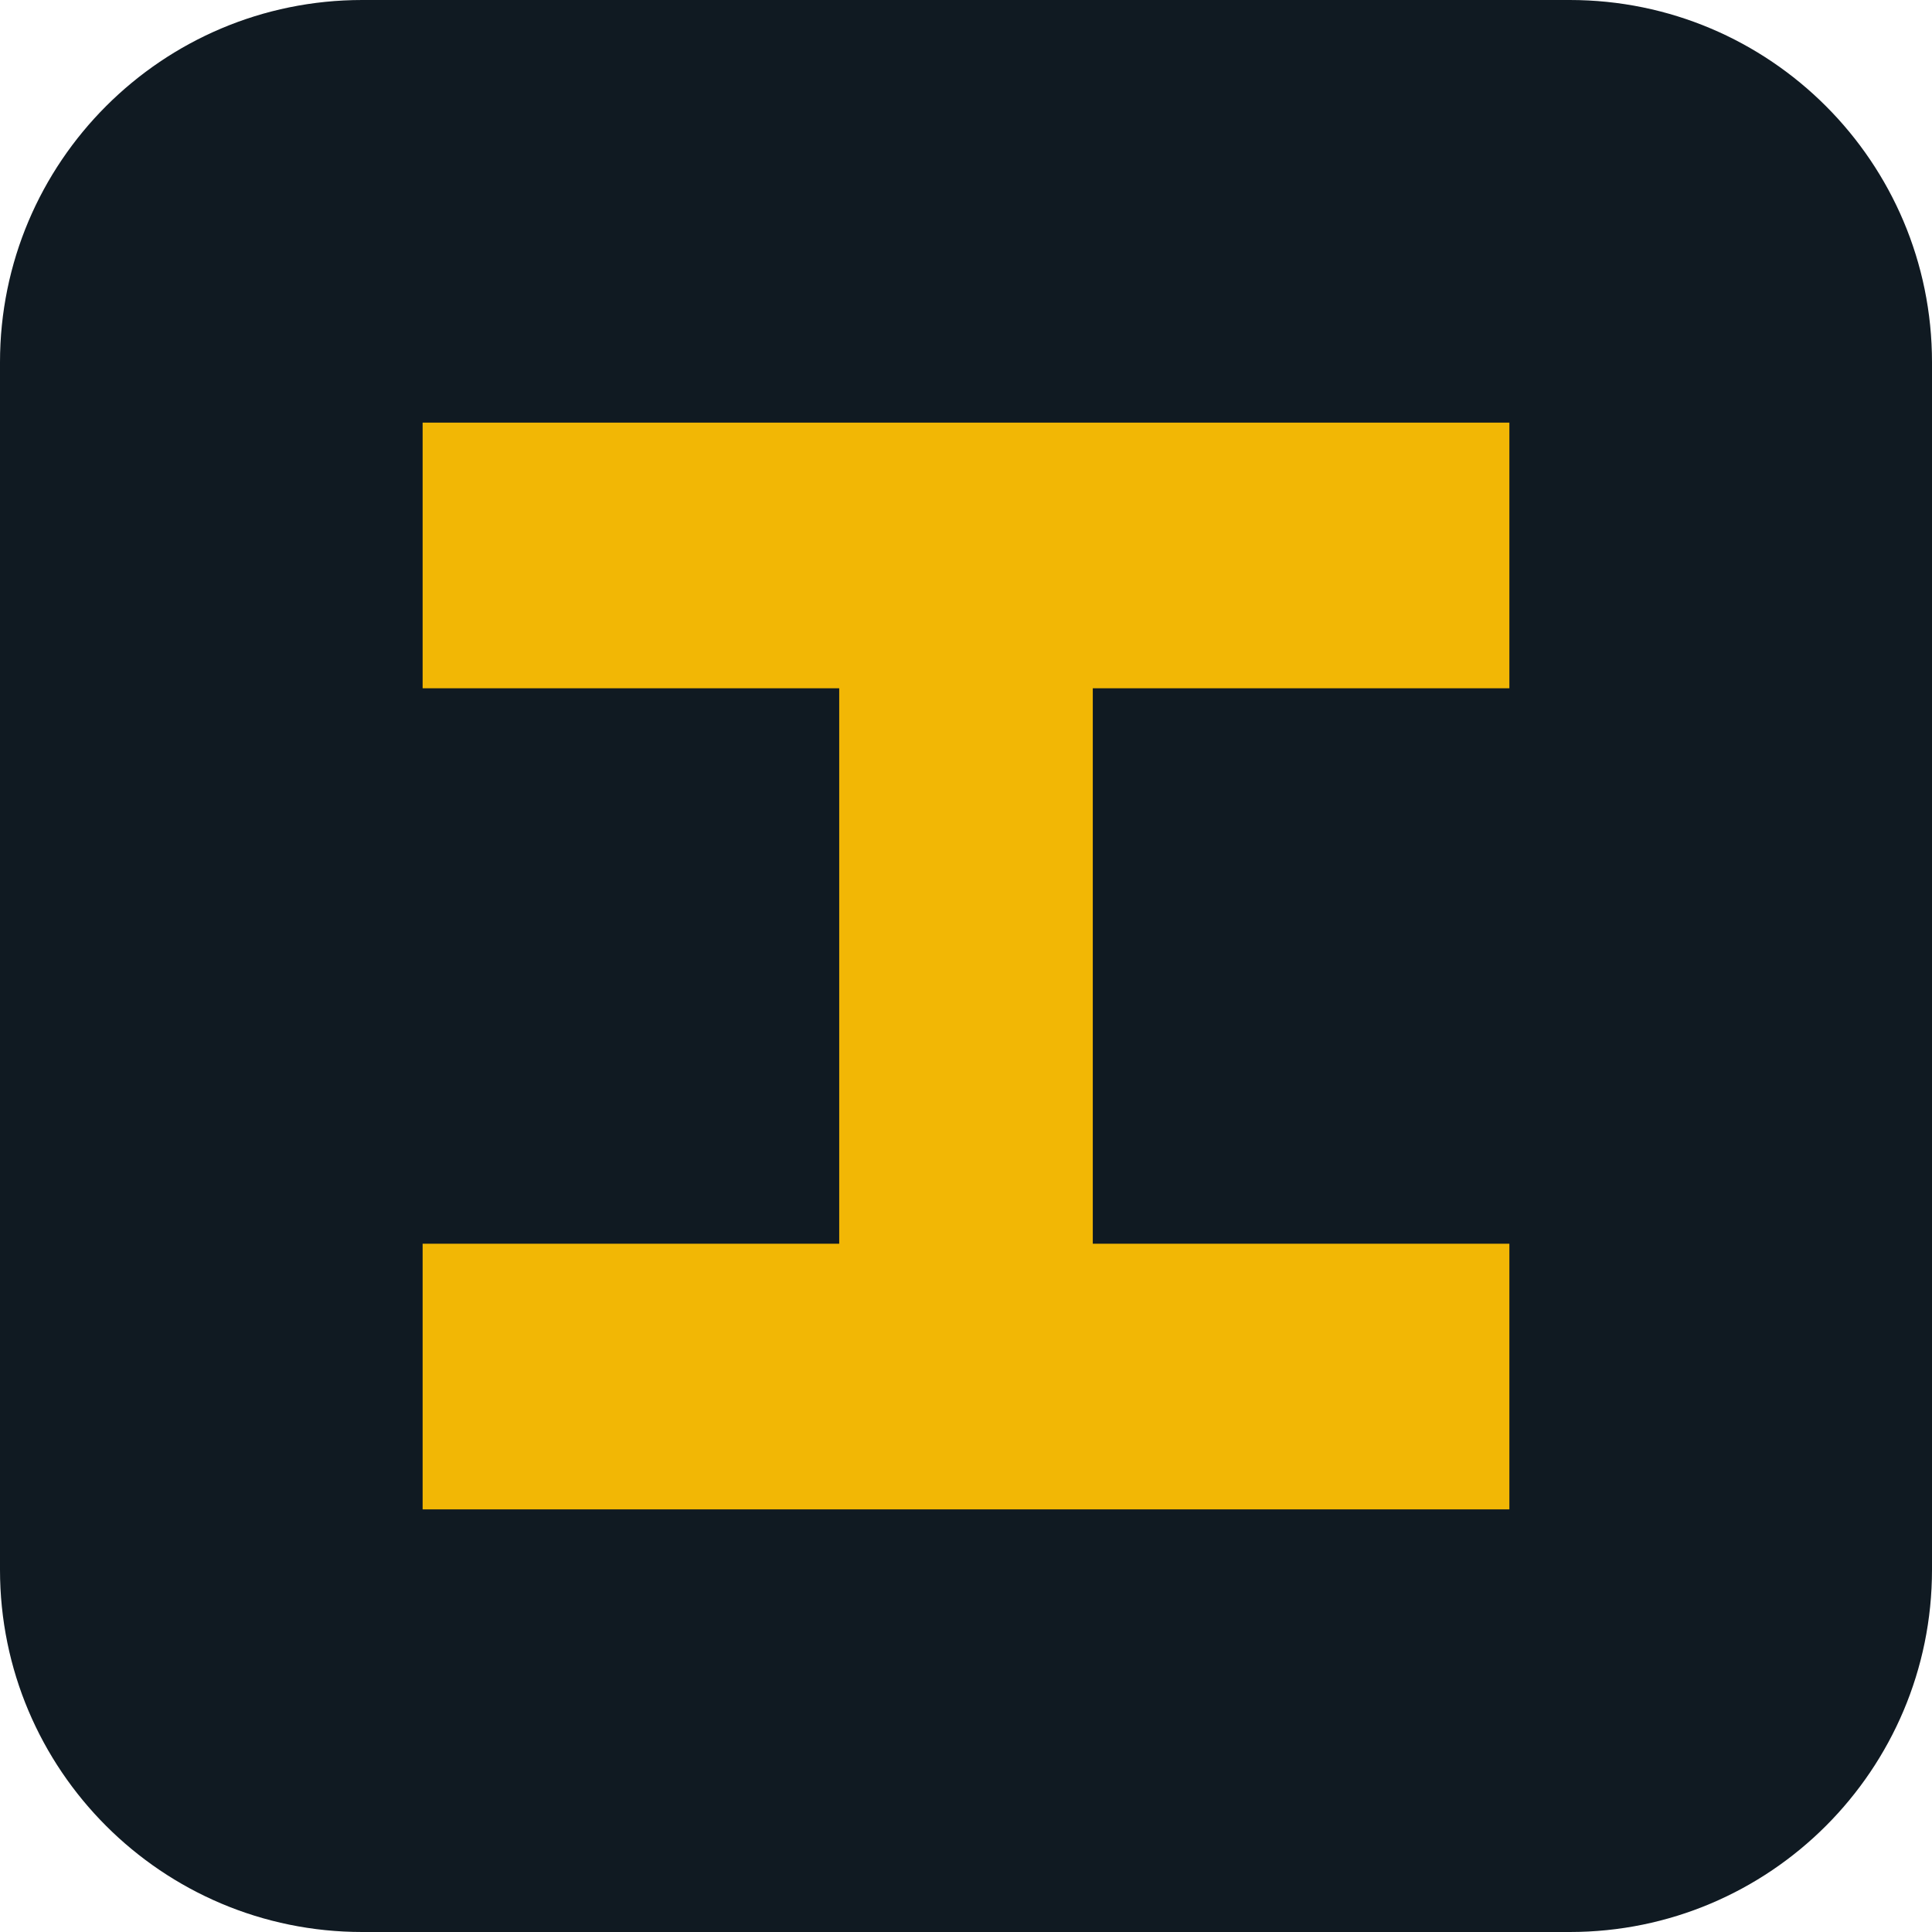
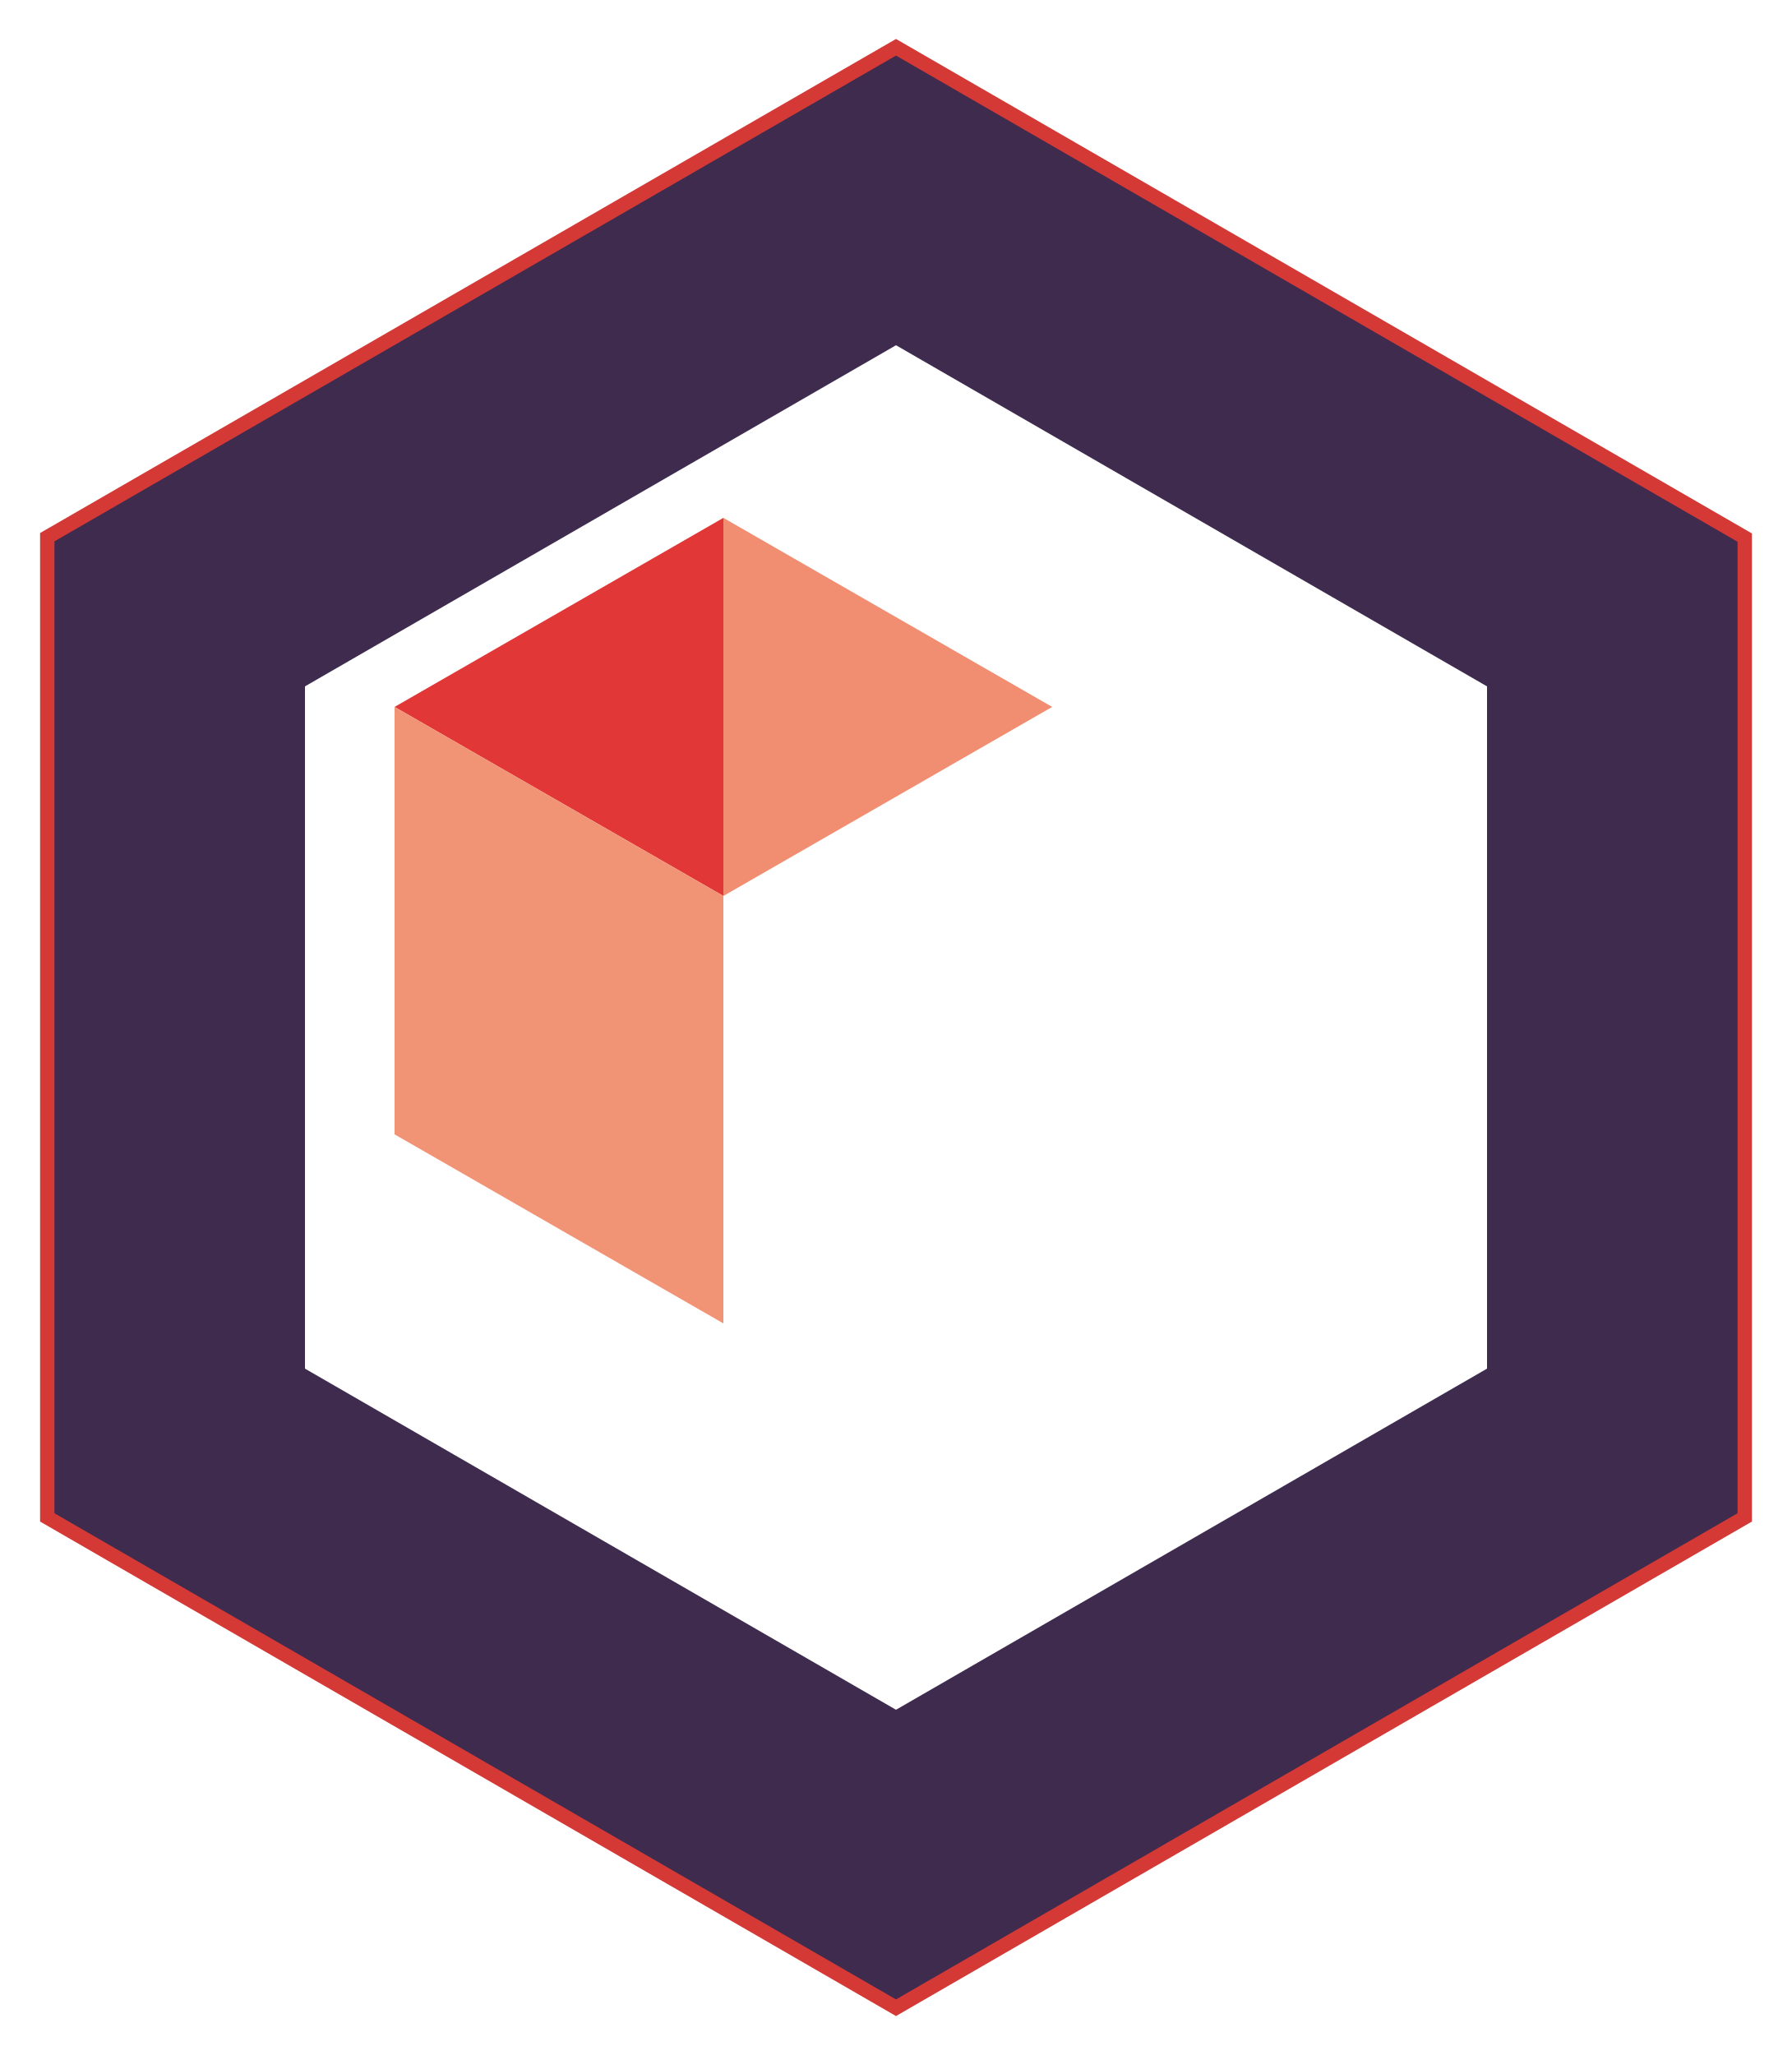
- <svg xmlns="http://www.w3.org/2000/svg" viewBox="0 0 32 32">
-   <rect width="32" height="32" rx="6" fill="#101A22" />
-   <path fill="#F2B705" d="M7 7h18v4.4h-6.9v9.2H25V25H7v-4.4h6.9v-9.2H7Z" />
+ <svg xmlns="http://www.w3.org/2000/svg" viewBox="0 0 436 500" role="img" aria-label="Marca de IDESA Constructora: hexágono con un cubo">
+   <path fill-rule="evenodd" fill="#3E2B4E" d="M218.0 12.5 L423.7 131.2 L423.7 368.8 L218.0 487.5 L12.3 368.8 L12.3 131.2 Z M218.0 84.0 L361.8 167.0 L361.8 333.0 L218.0 416.0 L74.2 333.0 L74.2 167.0 Z" />
+   <path d="M218.0 11.5 L424.5 130.8 L424.5 369.2 L218.0 488.5 L11.5 369.2 L11.5 130.7 Z" fill="none" stroke="#D43936" stroke-width="3.5" stroke-linejoin="miter" />
+   <path d="M176 126 L96 172 L176 218 Z" fill="#E23737" />
+   <path d="M176 126 L256 172 L176 218 Z" fill="#F18D71" />
+   <path d="M96 172 L176 218 L176 322 L96 276 Z" fill="#F19476" />
</svg>
